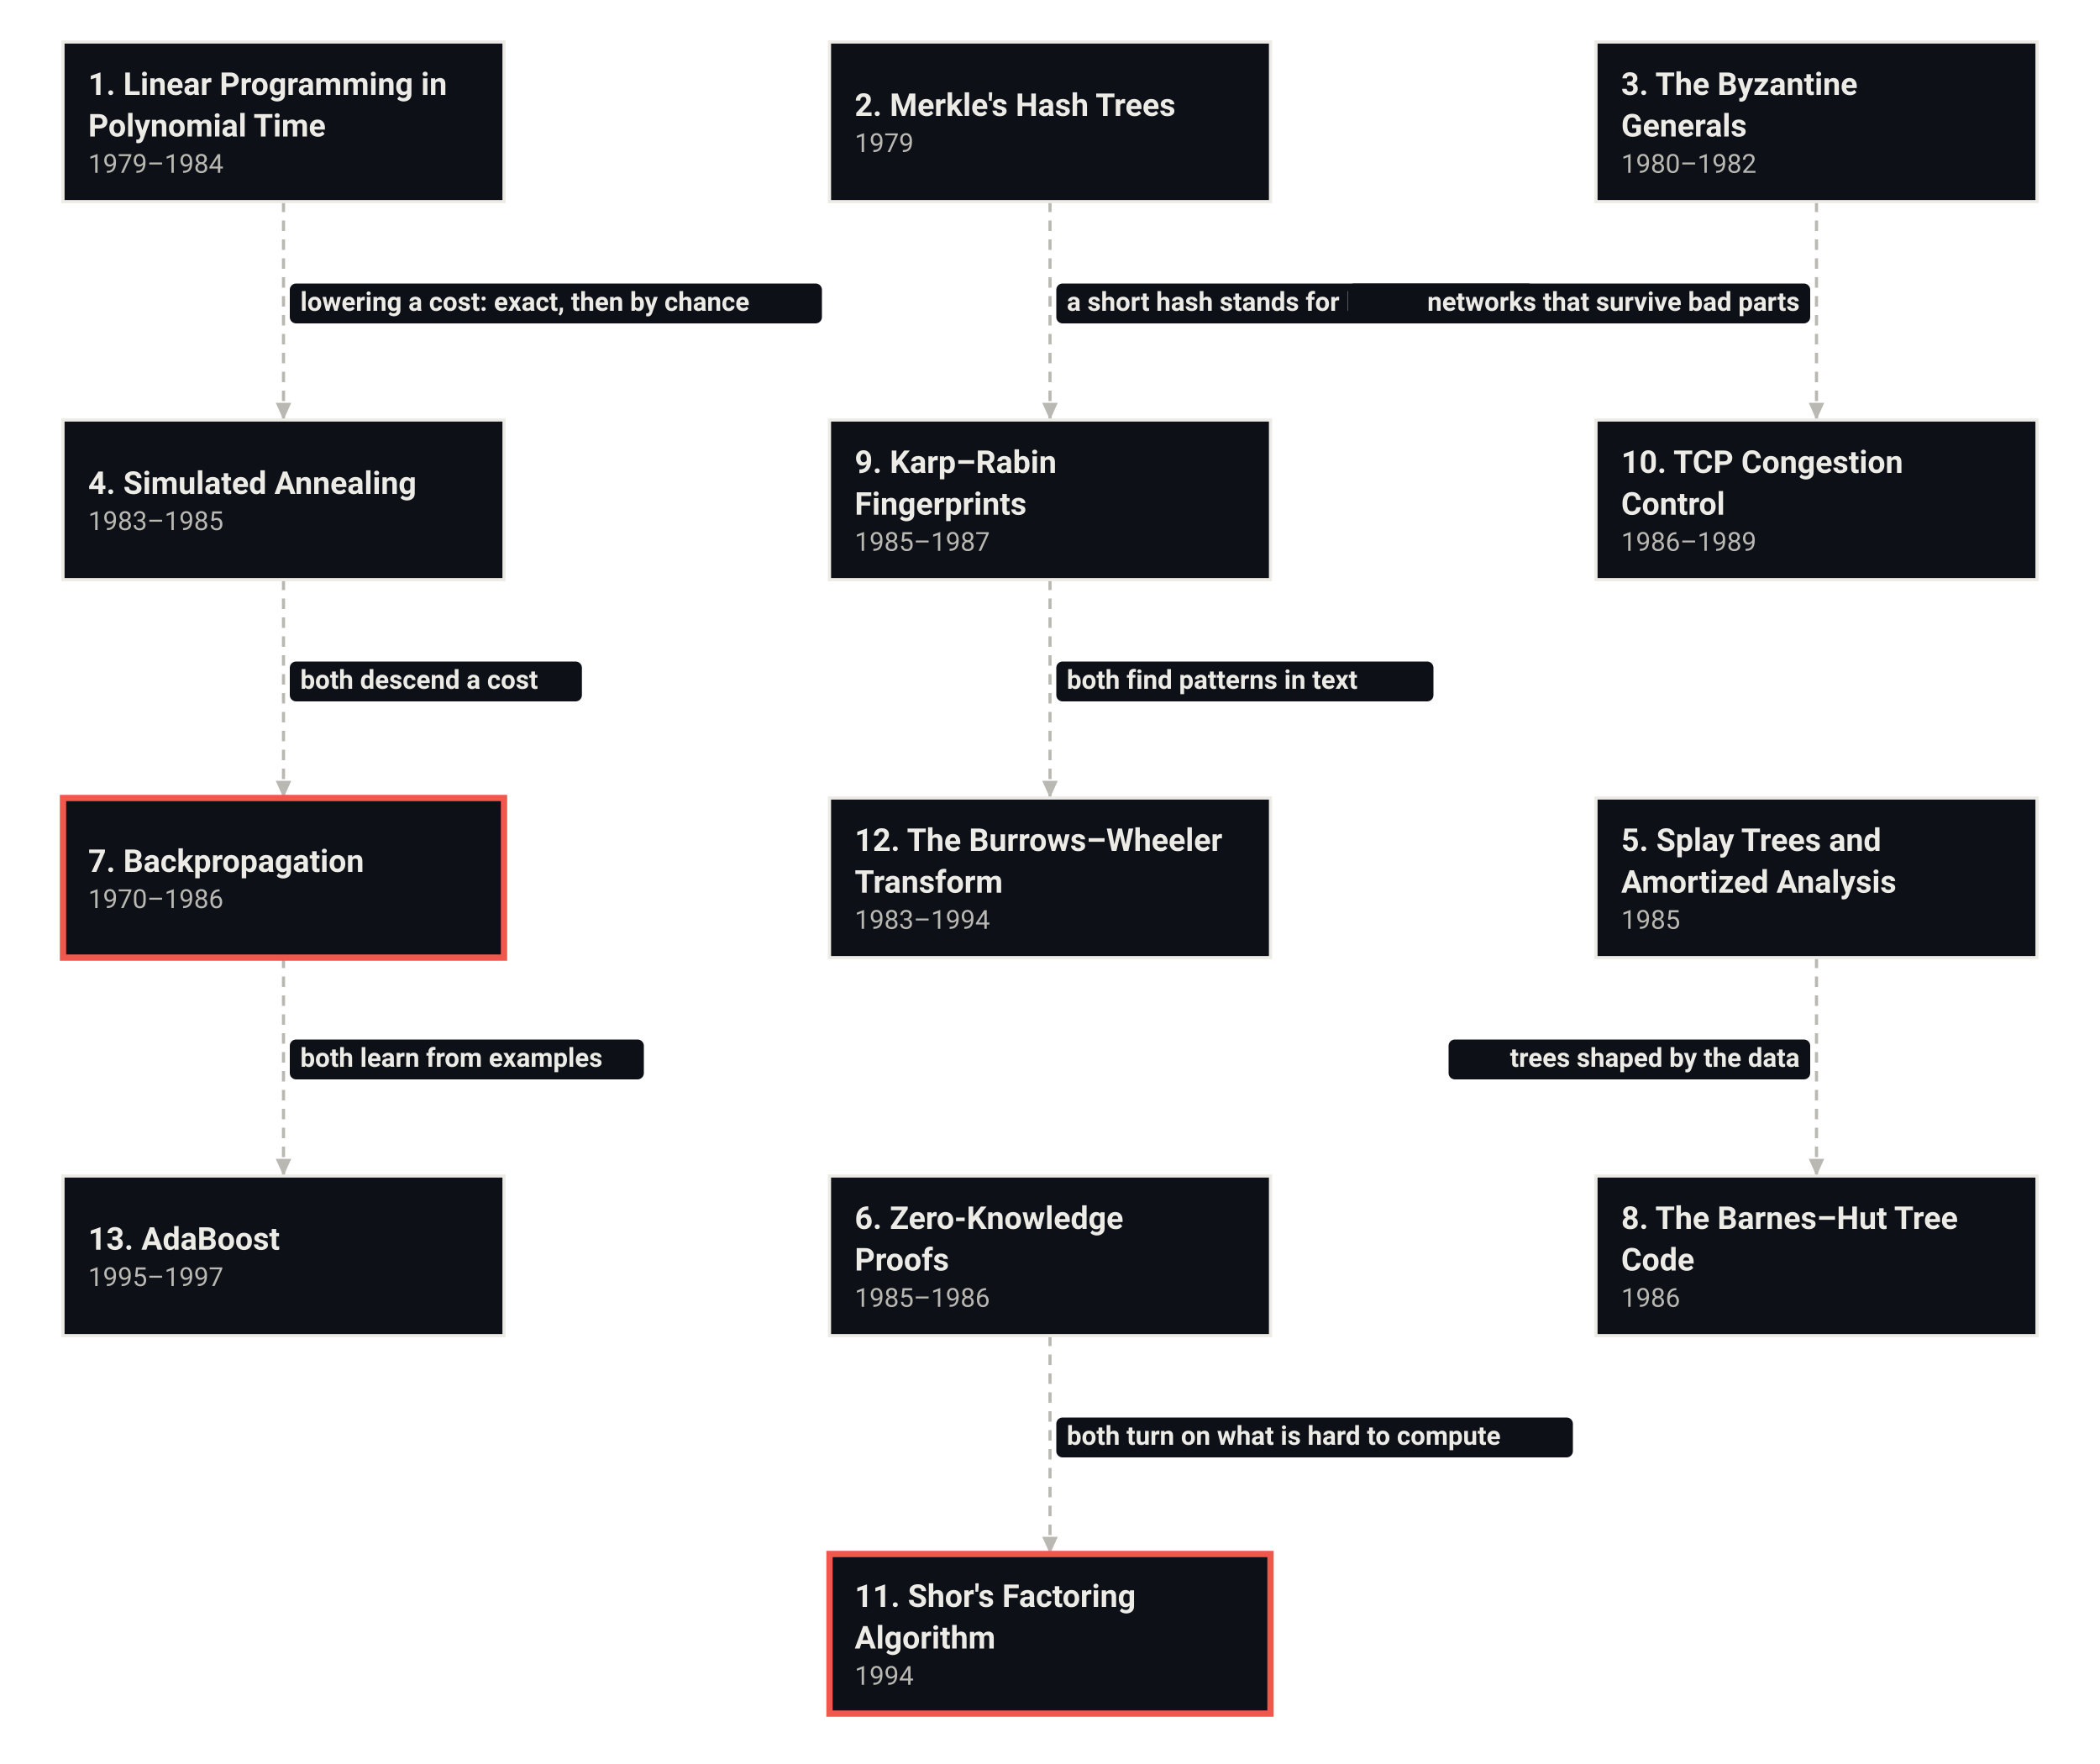
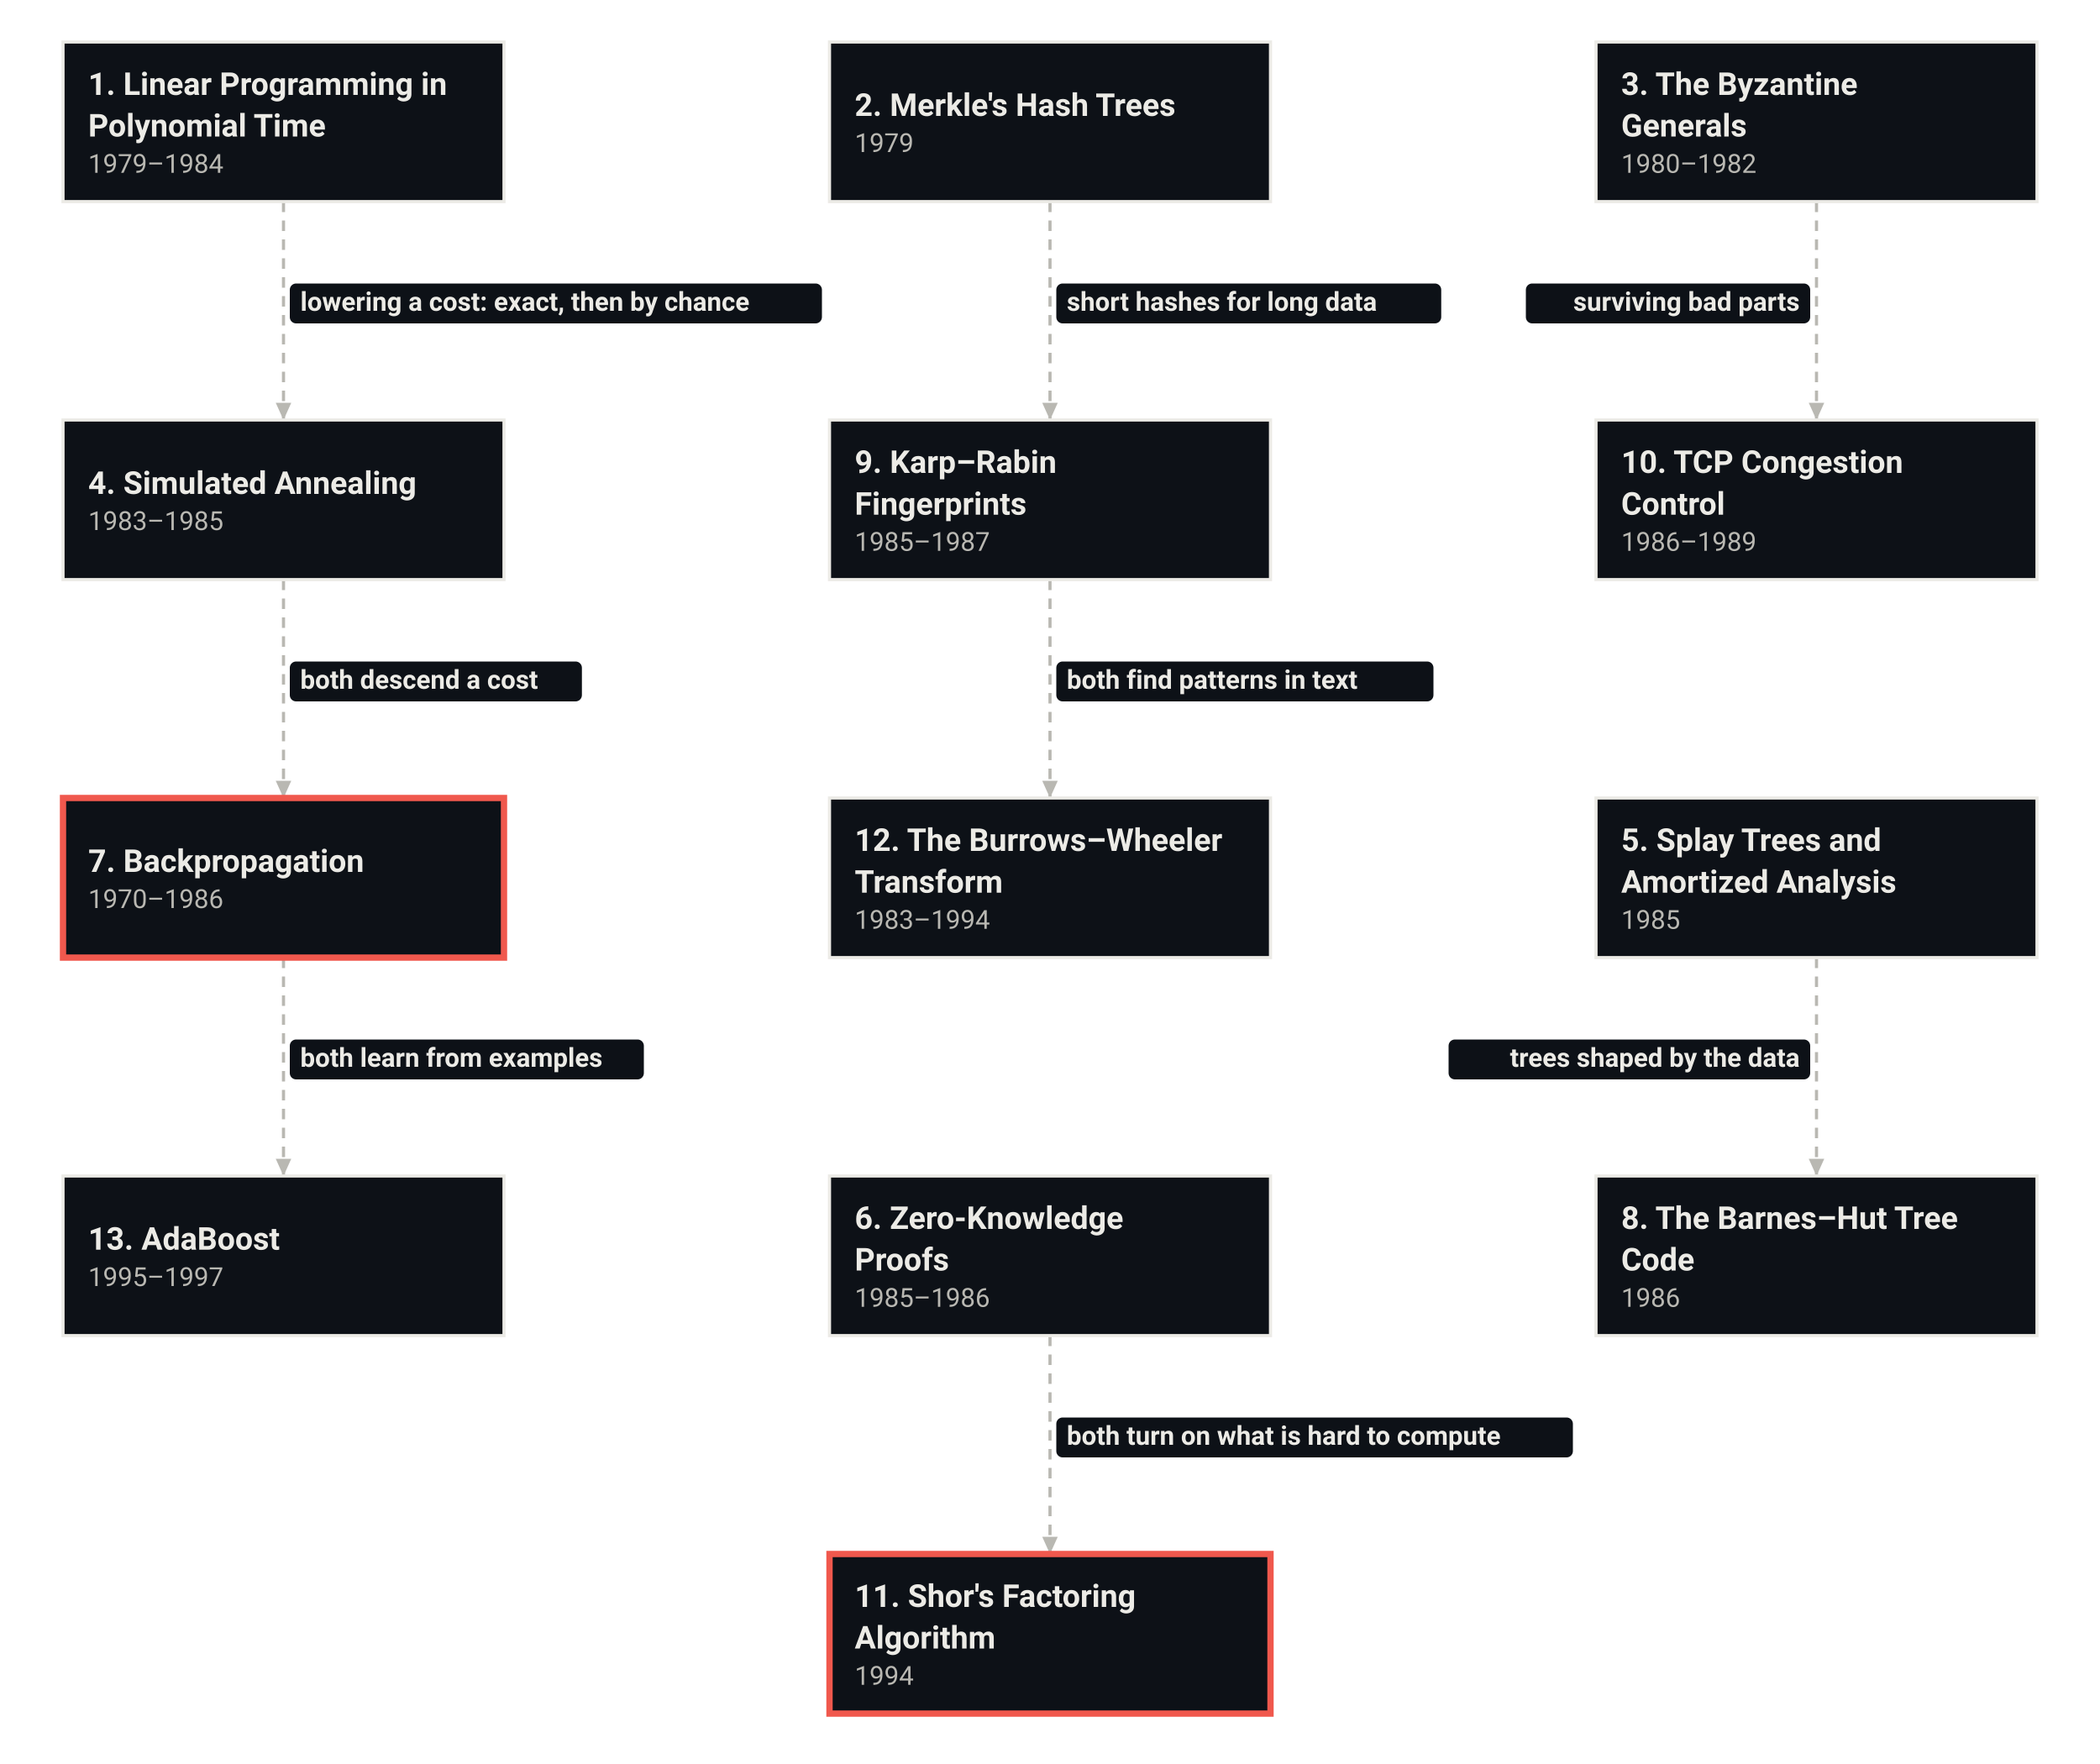
<svg xmlns="http://www.w3.org/2000/svg" viewBox="0 0 1000 840" width="1000" height="840" role="img" aria-label="How the ideas of Era 7 combined: Randomness, Networks and Learning" style="font-family:system-ui,-apple-system,'Segoe UI',Roboto,Arial,sans-serif">
  <line x1="135.0" y1="96.0" x2="135.0" y2="200.0" style="stroke:#b9b8b2;stroke-width:1.5;stroke-dasharray:5 4" />
  <polygon points="135.0,200.0 131.3,191.8 138.7,191.8" style="fill:#b9b8b2" />
  <rect x="138.0" y="135.0" width="253.4" height="19" rx="3" style="fill:#0d1117" />
  <text x="143.0" y="148.0" text-anchor="start" style="fill:#ecebe6;font-size:12.5px;font-weight:600">lowering a cost: exact, then by chance</text>
  <line x1="500.0" y1="96.0" x2="500.0" y2="200.0" style="stroke:#b9b8b2;stroke-width:1.5;stroke-dasharray:5 4" />
  <polygon points="500.0,200.0 496.3,191.8 503.7,191.8" style="fill:#b9b8b2" />
-   <rect x="503.0" y="135.0" width="227.6" height="19" rx="3" style="fill:#0d1117" />
-   <text x="508.0" y="148.0" text-anchor="start" style="fill:#ecebe6;font-size:12.5px;font-weight:600">a short hash stands for long data</text>
+   <rect x="503.0" y="135.0" width="183.3" height="19" rx="3" style="fill:#0d1117" />
+   <text x="508.0" y="148.0" text-anchor="start" style="fill:#ecebe6;font-size:12.5px;font-weight:600">short hashes for long data</text>
  <line x1="865.0" y1="96.0" x2="865.0" y2="200.0" style="stroke:#b9b8b2;stroke-width:1.5;stroke-dasharray:5 4" />
  <polygon points="865.0,200.0 861.3,191.8 868.7,191.8" style="fill:#b9b8b2" />
-   <rect x="641.8" y="135.0" width="220.2" height="19" rx="3" style="fill:#0d1117" />
-   <text x="857.0" y="148.0" text-anchor="end" style="fill:#ecebe6;font-size:12.5px;font-weight:600">networks that survive bad parts</text>
+   <rect x="726.6" y="135.0" width="135.4" height="19" rx="3" style="fill:#0d1117" />
+   <text x="857.0" y="148.0" text-anchor="end" style="fill:#ecebe6;font-size:12.5px;font-weight:600">surviving bad parts</text>
  <line x1="135.0" y1="276.0" x2="135.0" y2="380.0" style="stroke:#b9b8b2;stroke-width:1.5;stroke-dasharray:5 4" />
  <polygon points="135.0,380.0 131.3,371.8 138.7,371.8" style="fill:#b9b8b2" />
  <rect x="138.0" y="315.0" width="139.1" height="19" rx="3" style="fill:#0d1117" />
  <text x="143.0" y="328.0" text-anchor="start" style="fill:#ecebe6;font-size:12.5px;font-weight:600">both descend a cost</text>
  <line x1="500.0" y1="276.0" x2="500.0" y2="380.0" style="stroke:#b9b8b2;stroke-width:1.5;stroke-dasharray:5 4" />
  <polygon points="500.0,380.0 496.3,371.8 503.7,371.8" style="fill:#b9b8b2" />
  <rect x="503.0" y="315.0" width="179.6" height="19" rx="3" style="fill:#0d1117" />
  <text x="508.0" y="328.0" text-anchor="start" style="fill:#ecebe6;font-size:12.5px;font-weight:600">both find patterns in text</text>
  <line x1="865.0" y1="456.0" x2="865.0" y2="560.0" style="stroke:#b9b8b2;stroke-width:1.5;stroke-dasharray:5 4" />
  <polygon points="865.0,560.0 861.3,551.8 868.7,551.8" style="fill:#b9b8b2" />
  <rect x="689.8" y="495.0" width="172.2" height="19" rx="3" style="fill:#0d1117" />
  <text x="857.0" y="508.0" text-anchor="end" style="fill:#ecebe6;font-size:12.5px;font-weight:600">trees shaped by the data</text>
  <line x1="135.0" y1="456.0" x2="135.0" y2="560.0" style="stroke:#b9b8b2;stroke-width:1.5;stroke-dasharray:5 4" />
  <polygon points="135.0,560.0 131.3,551.8 138.7,551.8" style="fill:#b9b8b2" />
  <rect x="138.0" y="495.0" width="168.6" height="19" rx="3" style="fill:#0d1117" />
  <text x="143.0" y="508.0" text-anchor="start" style="fill:#ecebe6;font-size:12.5px;font-weight:600">both learn from examples</text>
  <line x1="500.0" y1="636.0" x2="500.0" y2="740.0" style="stroke:#b9b8b2;stroke-width:1.5;stroke-dasharray:5 4" />
  <polygon points="500.0,740.0 496.3,731.8 503.7,731.8" style="fill:#b9b8b2" />
  <rect x="503.0" y="675.0" width="246.0" height="19" rx="3" style="fill:#0d1117" />
  <text x="508.0" y="688.0" text-anchor="start" style="fill:#ecebe6;font-size:12.5px;font-weight:600">both turn on what is hard to compute</text>
  <rect x="30" y="20" width="210" height="76" style="fill:#0d1117;stroke:#ecebe6;stroke-width:1.5" />
  <text x="42.0" y="45.2" text-anchor="start" style="fill:#ecebe6;font-size:15px;font-weight:700">1. Linear Programming in</text>
  <text x="42.0" y="65.0" text-anchor="start" style="fill:#ecebe6;font-size:15px;font-weight:700">Polynomial Time</text>
  <text x="42.0" y="82.3" text-anchor="start" style="fill:#b9b8b2;font-size:12.5px;font-weight:400">1979–1984</text>
  <rect x="395" y="20" width="210" height="76" style="fill:#0d1117;stroke:#ecebe6;stroke-width:1.5" />
  <text x="407.0" y="55.2" text-anchor="start" style="fill:#ecebe6;font-size:15px;font-weight:700">2. Merkle's Hash Trees</text>
  <text x="407.0" y="72.4" text-anchor="start" style="fill:#b9b8b2;font-size:12.5px;font-weight:400">1979</text>
  <rect x="760" y="20" width="210" height="76" style="fill:#0d1117;stroke:#ecebe6;stroke-width:1.5" />
  <text x="772.0" y="45.2" text-anchor="start" style="fill:#ecebe6;font-size:15px;font-weight:700">3. The Byzantine</text>
  <text x="772.0" y="65.0" text-anchor="start" style="fill:#ecebe6;font-size:15px;font-weight:700">Generals</text>
  <text x="772.0" y="82.3" text-anchor="start" style="fill:#b9b8b2;font-size:12.5px;font-weight:400">1980–1982</text>
  <rect x="30" y="200" width="210" height="76" style="fill:#0d1117;stroke:#ecebe6;stroke-width:1.5" />
  <text x="42.0" y="235.2" text-anchor="start" style="fill:#ecebe6;font-size:15px;font-weight:700">4. Simulated Annealing</text>
  <text x="42.0" y="252.4" text-anchor="start" style="fill:#b9b8b2;font-size:12.5px;font-weight:400">1983–1985</text>
  <rect x="395" y="200" width="210" height="76" style="fill:#0d1117;stroke:#ecebe6;stroke-width:1.5" />
  <text x="407.0" y="225.2" text-anchor="start" style="fill:#ecebe6;font-size:15px;font-weight:700">9. Karp–Rabin</text>
  <text x="407.0" y="245.1" text-anchor="start" style="fill:#ecebe6;font-size:15px;font-weight:700">Fingerprints</text>
  <text x="407.0" y="262.3" text-anchor="start" style="fill:#b9b8b2;font-size:12.5px;font-weight:400">1985–1987</text>
  <rect x="760" y="200" width="210" height="76" style="fill:#0d1117;stroke:#ecebe6;stroke-width:1.5" />
  <text x="772.0" y="225.2" text-anchor="start" style="fill:#ecebe6;font-size:15px;font-weight:700">10. TCP Congestion</text>
  <text x="772.0" y="245.1" text-anchor="start" style="fill:#ecebe6;font-size:15px;font-weight:700">Control</text>
  <text x="772.0" y="262.3" text-anchor="start" style="fill:#b9b8b2;font-size:12.5px;font-weight:400">1986–1989</text>
  <rect x="30" y="380" width="210" height="76" style="fill:#0d1117;stroke:#f0584d;stroke-width:3" />
  <text x="42.0" y="415.2" text-anchor="start" style="fill:#ecebe6;font-size:15px;font-weight:700">7. Backpropagation</text>
  <text x="42.0" y="432.4" text-anchor="start" style="fill:#b9b8b2;font-size:12.5px;font-weight:400">1970–1986</text>
  <rect x="395" y="380" width="210" height="76" style="fill:#0d1117;stroke:#ecebe6;stroke-width:1.5" />
  <text x="407.0" y="405.2" text-anchor="start" style="fill:#ecebe6;font-size:15px;font-weight:700">12. The Burrows–Wheeler</text>
  <text x="407.0" y="425.1" text-anchor="start" style="fill:#ecebe6;font-size:15px;font-weight:700">Transform</text>
  <text x="407.0" y="442.3" text-anchor="start" style="fill:#b9b8b2;font-size:12.5px;font-weight:400">1983–1994</text>
  <rect x="760" y="380" width="210" height="76" style="fill:#0d1117;stroke:#ecebe6;stroke-width:1.5" />
  <text x="772.0" y="405.2" text-anchor="start" style="fill:#ecebe6;font-size:15px;font-weight:700">5. Splay Trees and</text>
  <text x="772.0" y="425.1" text-anchor="start" style="fill:#ecebe6;font-size:15px;font-weight:700">Amortized Analysis</text>
  <text x="772.0" y="442.3" text-anchor="start" style="fill:#b9b8b2;font-size:12.5px;font-weight:400">1985</text>
  <rect x="30" y="560" width="210" height="76" style="fill:#0d1117;stroke:#ecebe6;stroke-width:1.5" />
  <text x="42.0" y="595.1" text-anchor="start" style="fill:#ecebe6;font-size:15px;font-weight:700">13. AdaBoost</text>
  <text x="42.0" y="612.4" text-anchor="start" style="fill:#b9b8b2;font-size:12.5px;font-weight:400">1995–1997</text>
  <rect x="395" y="560" width="210" height="76" style="fill:#0d1117;stroke:#ecebe6;stroke-width:1.5" />
  <text x="407.0" y="585.2" text-anchor="start" style="fill:#ecebe6;font-size:15px;font-weight:700">6. Zero-Knowledge</text>
  <text x="407.0" y="605.0" text-anchor="start" style="fill:#ecebe6;font-size:15px;font-weight:700">Proofs</text>
  <text x="407.0" y="622.3" text-anchor="start" style="fill:#b9b8b2;font-size:12.5px;font-weight:400">1985–1986</text>
  <rect x="760" y="560" width="210" height="76" style="fill:#0d1117;stroke:#ecebe6;stroke-width:1.5" />
  <text x="772.0" y="585.2" text-anchor="start" style="fill:#ecebe6;font-size:15px;font-weight:700">8. The Barnes–Hut Tree</text>
  <text x="772.0" y="605.0" text-anchor="start" style="fill:#ecebe6;font-size:15px;font-weight:700">Code</text>
  <text x="772.0" y="622.3" text-anchor="start" style="fill:#b9b8b2;font-size:12.5px;font-weight:400">1986</text>
  <rect x="395" y="740" width="210" height="76" style="fill:#0d1117;stroke:#f0584d;stroke-width:3" />
  <text x="407.0" y="765.2" text-anchor="start" style="fill:#ecebe6;font-size:15px;font-weight:700">11. Shor's Factoring</text>
  <text x="407.0" y="785.0" text-anchor="start" style="fill:#ecebe6;font-size:15px;font-weight:700">Algorithm</text>
  <text x="407.0" y="802.3" text-anchor="start" style="fill:#b9b8b2;font-size:12.5px;font-weight:400">1994</text>
</svg>
